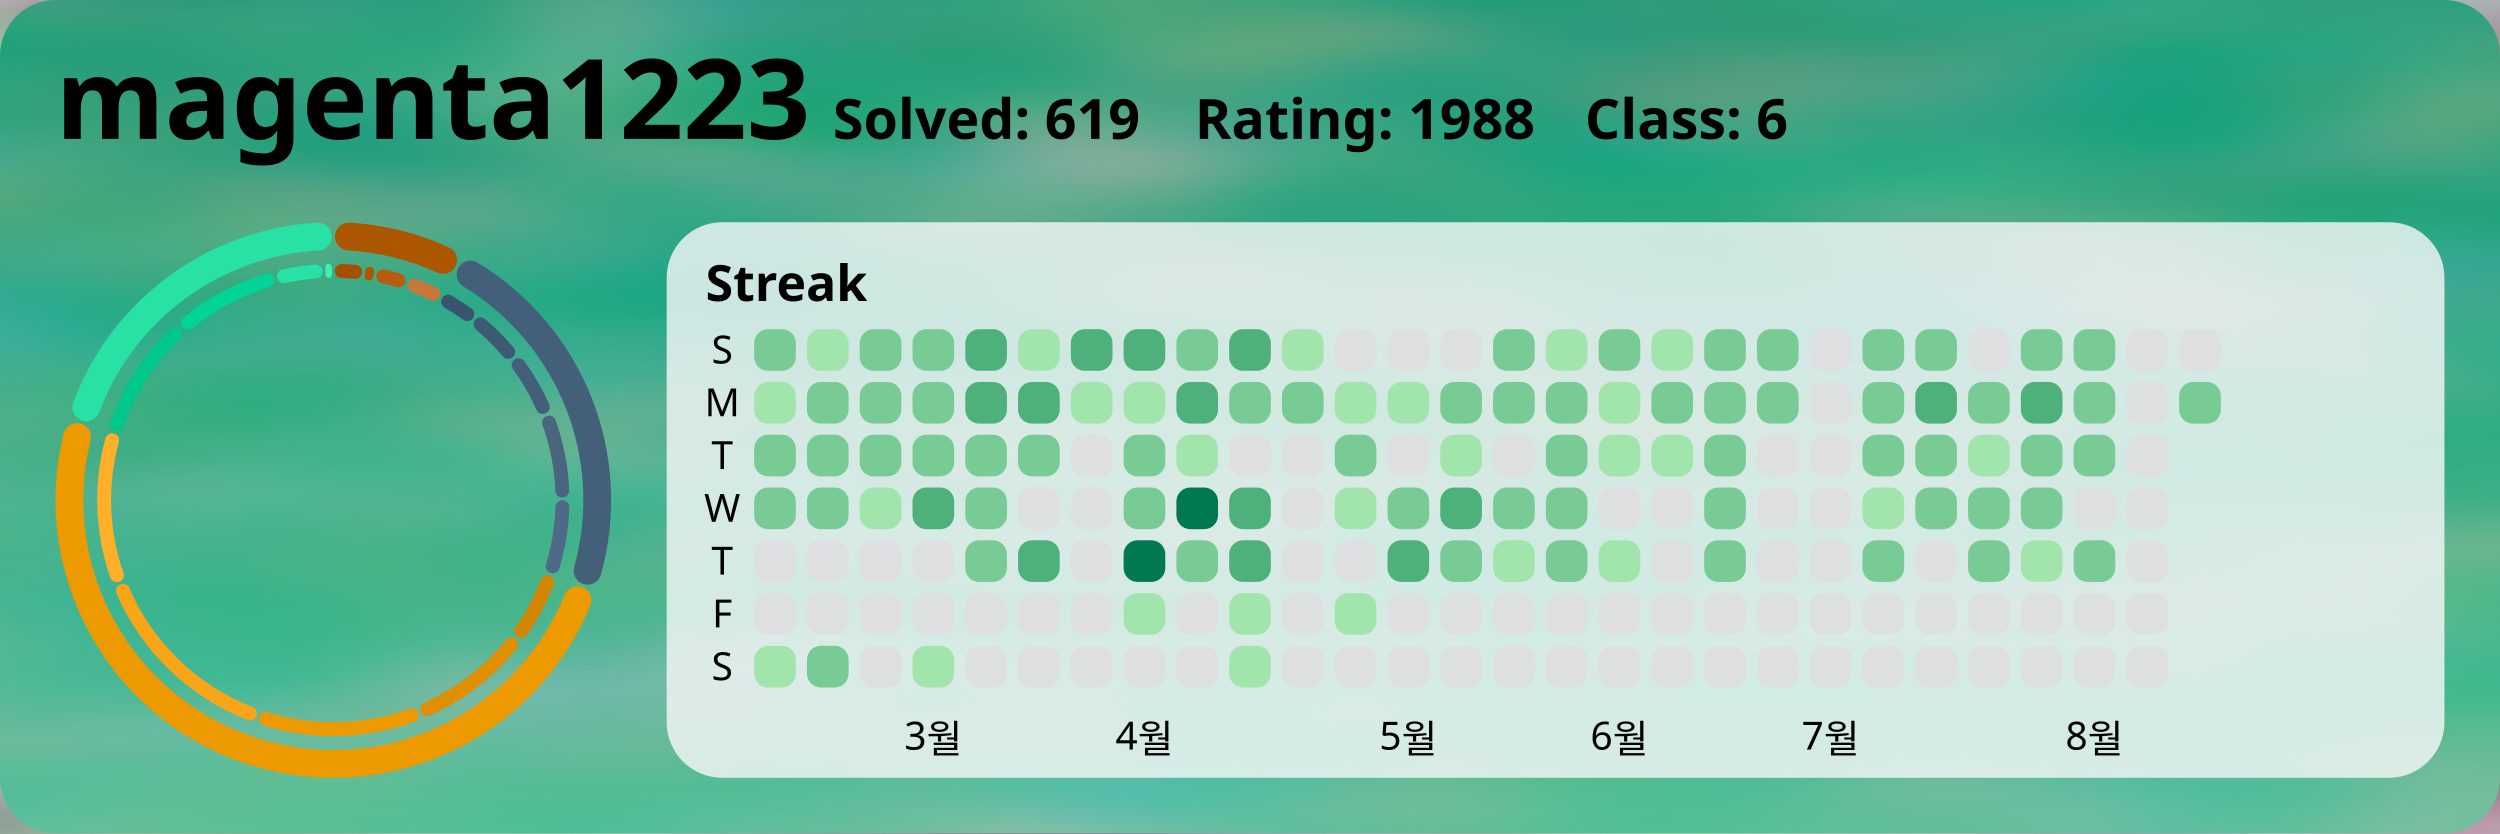
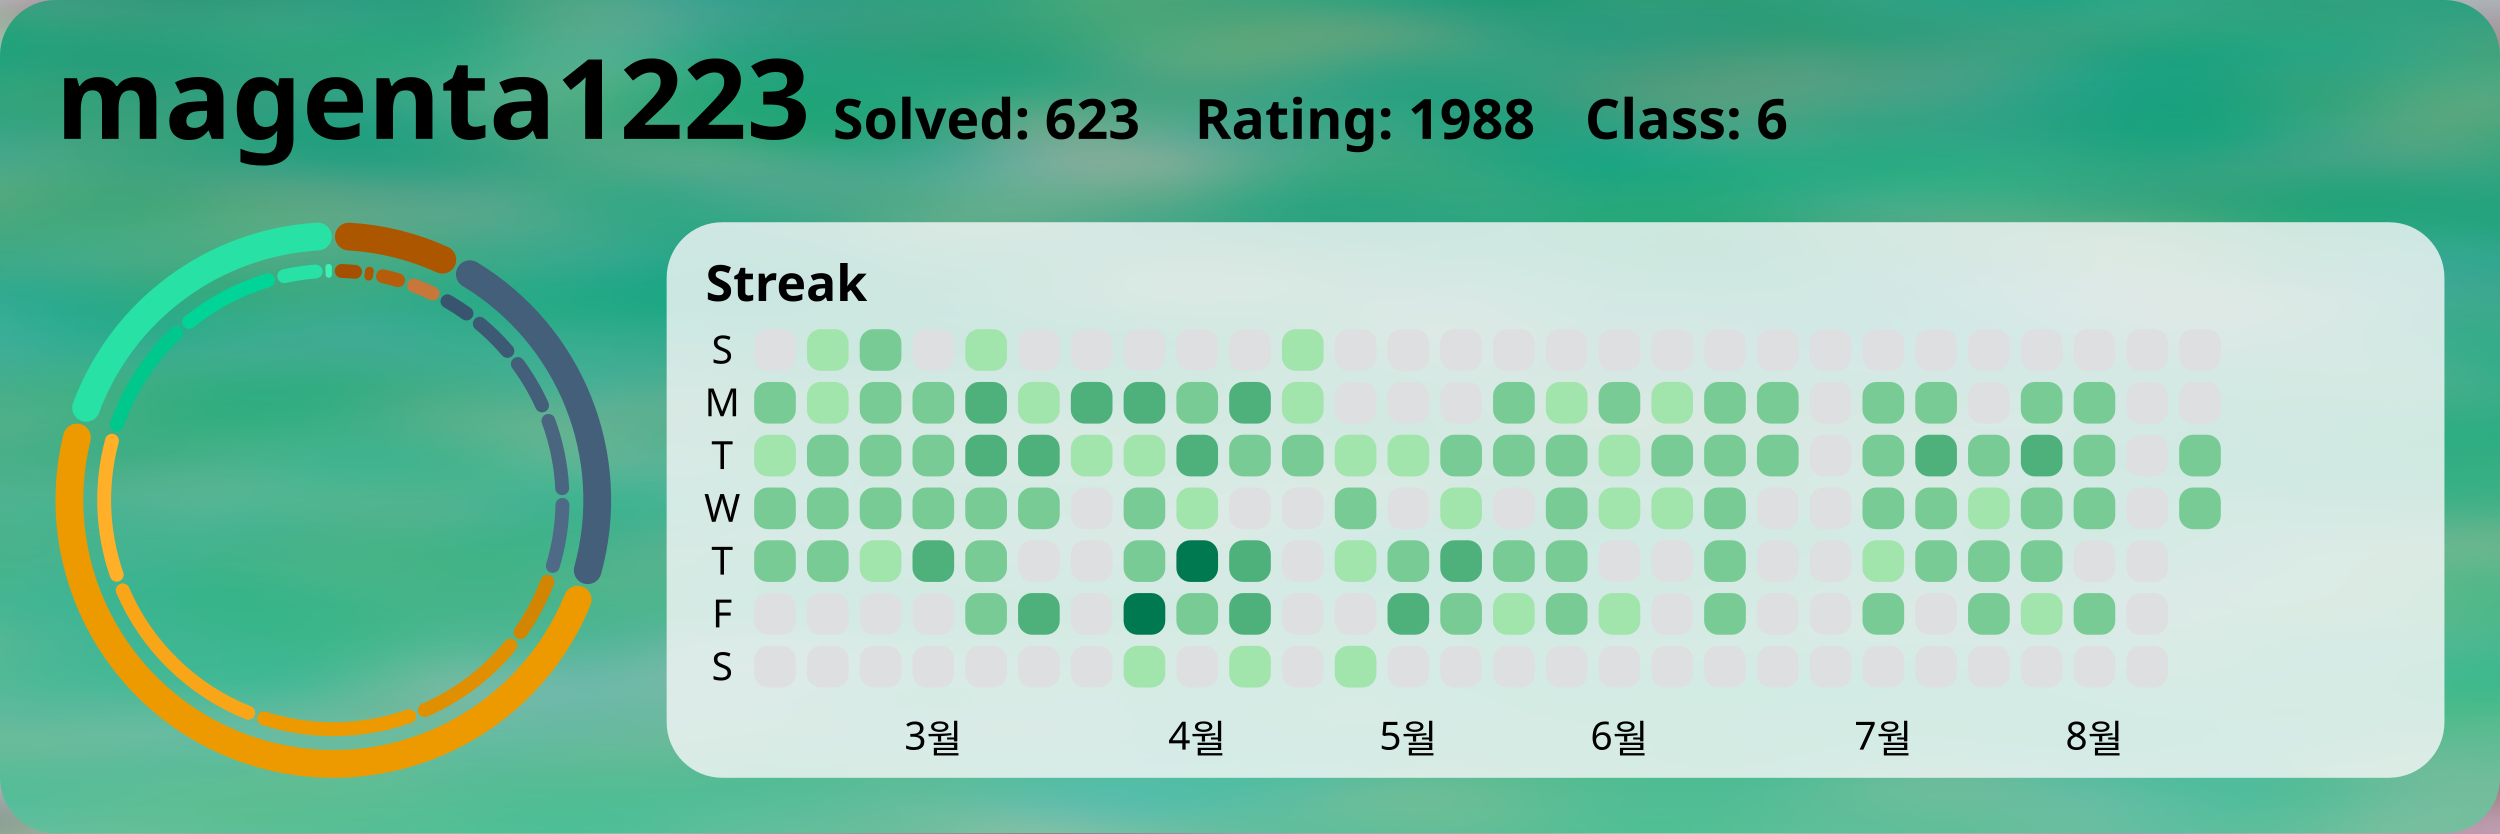
<svg xmlns="http://www.w3.org/2000/svg" id="svg" width="2700" height="900">
  <defs>
    <linearGradient id="ffflux-gradient" gradientTransform="rotate(360, 0.5, 0.5)" x1="50%" y1="0%" x2="50%" y2="100%">
      <stop id="stop1" stop-color="#00C78B" stop-opacity="1" offset="0%" />
      <stop id="stop2" stop-color="#51FDBD" stop-opacity="1" offset="100%" />
    </linearGradient>
    <filter id="ffflux-filter" x="-20%" y="-20%" width="140%" height="140%" filterUnits="objectBoundingBox" primitiveUnits="userSpaceOnUse" color-interpolation-filters="sRGB">
      <feTurbulence type="fractalNoise" baseFrequency="0.002 0.007" numOctaves="2" seed="2" stitchTiles="stitch" x="0%" y="0%" width="100%" height="100%" result="turbulence" />
      <feGaussianBlur stdDeviation="0 0" x="0%" y="0%" width="100%" height="100%" in="turbulence" edgeMode="duplicate" result="blur" />
      <feBlend mode="screen" x="0%" y="0%" width="100%" height="100%" in="SourceGraphic" in2="blur" result="blend" />
      <feComponentTransfer>
        <feFuncR type="linear" slope="0.75" />
        <feFuncG type="linear" slope="0.75" />
        <feFuncB type="linear" slope="0.75" />
      </feComponentTransfer>
    </filter>
  </defs>
  <rect width="2700" height="900" fill="url(#ffflux-gradient)" filter="url(#ffflux-filter)" rx="60" ry="60" />
  <text x="60" y="150" style="font-size: 120px; color: black; font-family: &quot;Noto Sans&quot;, sans-serif; font-weight: bold;">magenta1223</text>
-   <text x="899.531" y="150" style="font-size: 60px; color: black; font-family: &quot;Noto Sans&quot;, sans-serif; font-weight: bold;">Solved: 619</text>
+   <text x="899.531" y="150" style="font-size: 60px; color: black; font-family: &quot;Noto Sans&quot;, sans-serif; font-weight: bold;">Solved: 623</text>
  <text x="1290.359" y="150" style="font-size: 60px; color: black; font-family: &quot;Noto Sans&quot;, sans-serif; font-weight: bold;">Rating: 1988</text>
  <text x="1711.656" y="150" style="font-size: 60px; color: black; font-family: &quot;Noto Sans&quot;, sans-serif; font-weight: bold;">Class: 6</text>
  <g transform="translate(360,540)">
    <path d="M0,-255L0,-240Z" fill="#9D4900" />
-     <path d="M1.528,-247.335A7.5,7.5,0,0,1,9.302,-254.83A255,255,0,0,1,24.363,-253.834A7.5,7.5,0,0,1,31.081,-245.379L31.081,-245.379A7.5,7.5,0,0,1,22.93,-238.902A240,240,0,0,0,8.754,-239.84A7.5,7.5,0,0,1,1.528,-247.335Z" fill="#A54F00" />
-     <path d="M34.473,-247.707A4.83,4.83,0,1,1,44.01,-246.191L43.013,-240.805A4.691,4.691,0,0,1,33.751,-242.277Z" fill="#AD5600" />
-     <path d="M46.514,-242.927A7.5,7.5,0,0,1,55.522,-248.882A255,255,0,0,1,72.639,-244.435A7.5,7.5,0,0,1,77.609,-234.849L77.609,-234.849A7.5,7.5,0,0,1,68.366,-230.057A240,240,0,0,0,52.256,-234.242A7.5,7.5,0,0,1,46.514,-242.927Z" fill="#B55D0A" />
-     <path d="M80.504,-233.872A7.5,7.5,0,0,1,90.266,-238.489A255,255,0,0,1,111.267,-229.444A7.5,7.5,0,0,1,114.619,-219.179L114.619,-219.179A7.5,7.5,0,0,1,104.722,-215.947A240,240,0,0,0,84.956,-224.46A7.5,7.5,0,0,1,80.504,-233.872Z" fill="#C67739" />
-     <path d="M117.318,-217.746A7.5,7.5,0,0,1,127.699,-220.722A255,255,0,0,1,149.069,-206.89A7.5,7.5,0,0,1,150.606,-196.201L150.606,-196.201A7.5,7.5,0,0,1,140.3,-194.72A240,240,0,0,0,120.187,-207.738A7.5,7.5,0,0,1,117.318,-217.746Z" fill="#38546E" />
-     <path d="M153.018,-194.326A7.5,7.5,0,0,1,163.756,-195.471A255,255,0,0,1,194.636,-164.747A7.5,7.5,0,0,1,193.545,-154.004L193.545,-154.004A7.5,7.5,0,0,1,183.187,-155.056A240,240,0,0,0,154.123,-183.973A7.5,7.5,0,0,1,153.018,-194.326Z" fill="#3D5A74" />
-     <path d="M195.433,-151.601A7.5,7.5,0,0,1,206.129,-150.119A255,255,0,0,1,233.071,-103.454A7.5,7.5,0,0,1,229.007,-93.45L229.007,-93.45A7.5,7.5,0,0,1,219.361,-97.368A240,240,0,0,0,194.004,-141.288A7.5,7.5,0,0,1,195.433,-151.601Z" fill="#435F7A" />
-     <path d="M230.144,-90.613A7.5,7.5,0,0,1,239.993,-86.187A255,255,0,0,1,254.78,-10.597A7.5,7.5,0,0,1,247.324,-2.785L247.324,-2.785A7.5,7.5,0,0,1,239.793,-9.973A240,240,0,0,0,225.876,-81.117A7.5,7.5,0,0,1,230.144,-90.613Z" fill="#496580" />
-     <path d="M247.34,0.271A7.5,7.5,0,0,1,254.874,8.006A255,255,0,0,1,244.063,73.88A7.5,7.5,0,0,1,234.451,78.802L234.451,78.802A7.5,7.5,0,0,1,229.706,69.535A240,240,0,0,0,239.882,7.535A7.5,7.5,0,0,1,247.34,0.271Z" fill="#4E6A86" />
-     <path d="M233.46,81.692A7.5,7.5,0,0,1,238.027,91.477A255,255,0,0,1,209.139,145.897A7.5,7.5,0,0,1,198.475,147.596L198.475,147.596A7.5,7.5,0,0,1,196.837,137.315A240,240,0,0,0,224.026,86.096A7.5,7.5,0,0,1,233.46,81.692Z" fill="#D28500" />
-     <path d="M196.637,150.037A7.5,7.5,0,0,1,197.946,160.756A255,255,0,0,1,104.637,232.543A7.5,7.5,0,0,1,94.613,228.529L94.613,228.529A7.5,7.5,0,0,1,98.482,218.864A240,240,0,0,0,186.302,151.299A7.5,7.5,0,0,1,196.637,150.037Z" fill="#DF8F00" />
-     <path d="M91.782,229.681A7.5,7.5,0,0,1,87.405,239.552A255,255,0,0,1,-75.12,243.684A7.5,7.5,0,0,1,-79.993,234.048L-79.993,234.048A7.5,7.5,0,0,1,-70.701,229.35A240,240,0,0,0,82.264,225.461A7.5,7.5,0,0,1,91.782,229.681Z" fill="#EC9A00" />
-     <path d="M-82.878,233.041A7.5,7.5,0,0,1,-92.686,237.559A255,255,0,0,1,-234.111,101.079A7.5,7.5,0,0,1,-229.945,91.116L-229.945,91.116A7.5,7.5,0,0,1,-220.34,95.133A240,240,0,0,0,-87.234,223.585A7.5,7.5,0,0,1,-82.878,233.041Z" fill="#F9A518" />
-     <path d="M-231.054,88.269A7.5,7.5,0,0,1,-240.857,83.742A255,255,0,0,1,-246.202,-66.403A7.5,7.5,0,0,1,-236.745,-71.615L-236.745,-71.615A7.5,7.5,0,0,1,-231.72,-62.497A240,240,0,0,0,-226.689,78.816A7.5,7.5,0,0,1,-231.054,88.269Z" fill="#FFB028" />
-     <path d="M-235.842,-74.535A7.5,7.5,0,0,1,-240.706,-84.176A255,255,0,0,1,-175.368,-185.125A7.5,7.5,0,0,1,-164.581,-184.636L-164.581,-184.636A7.5,7.5,0,0,1,-165.052,-174.235A240,240,0,0,0,-226.547,-79.224A7.5,7.5,0,0,1,-235.842,-74.535Z" fill="#00C78B" />
-     <path d="M-162.287,-186.655A7.5,7.5,0,0,1,-161.405,-197.417A255,255,0,0,1,-73.079,-244.304A7.5,7.5,0,0,1,-63.67,-239.005L-63.67,-239.005A7.5,7.5,0,0,1,-68.78,-229.933A240,240,0,0,0,-151.91,-185.804A7.5,7.5,0,0,1,-162.287,-186.655Z" fill="#00D497" />
-     <path d="M-60.713,-239.773A7.5,7.5,0,0,1,-55.073,-248.982A255,255,0,0,1,-19.654,-254.241A7.5,7.5,0,0,1,-11.582,-247.069L-11.582,-247.069A7.5,7.5,0,0,1,-18.498,-239.286A240,240,0,0,0,-51.834,-234.336A7.5,7.5,0,0,1,-60.713,-239.773Z" fill="#27E2A4" />
-     <path d="M-8.693,-251.218A3.584,3.584,0,1,1,-1.528,-251.364L-1.528,-243.371A3.421,3.421,0,0,1,-8.368,-243.232Z" fill="#3EF0B1" />
+     <path d="M1.528,-247.335A7.5,7.5,0,0,1,9.302,-254.83A255,255,0,0,1,24.147,-253.854A7.5,7.5,0,0,1,30.872,-245.406L30.872,-245.406A7.5,7.5,0,0,1,22.727,-238.922A240,240,0,0,0,8.754,-239.84A7.5,7.5,0,0,1,1.528,-247.335Z" fill="#A54F00" />
+     <path d="M34.268,-247.776A4.79,4.79,0,1,1,43.728,-246.283L42.723,-240.816A4.65,4.65,0,0,1,33.54,-242.266Z" fill="#AD5600" />
+     <path d="M46.228,-242.982A7.5,7.5,0,0,1,55.229,-248.947A255,255,0,0,1,72.127,-244.587A7.5,7.5,0,0,1,77.117,-235.011L77.117,-235.011A7.5,7.5,0,0,1,67.884,-230.199A240,240,0,0,0,51.98,-234.303A7.5,7.5,0,0,1,46.228,-242.982Z" fill="#B55D0A" />
+     <path d="M80.015,-234.04A7.5,7.5,0,0,1,89.767,-238.677A255,255,0,0,1,110.547,-229.792A7.5,7.5,0,0,1,113.931,-219.538L113.931,-219.538A7.5,7.5,0,0,1,104.044,-216.275A240,240,0,0,0,84.486,-224.638A7.5,7.5,0,0,1,80.015,-234.04Z" fill="#C67739" />
+     <path d="M116.634,-218.113A7.5,7.5,0,0,1,127.005,-221.121A255,255,0,0,1,148.189,-207.521A7.5,7.5,0,0,1,149.771,-196.84L149.771,-196.84A7.5,7.5,0,0,1,139.472,-195.314A240,240,0,0,0,119.535,-208.114A7.5,7.5,0,0,1,116.634,-218.113Z" fill="#38546E" />
+     <path d="M152.191,-194.974A7.5,7.5,0,0,1,162.923,-196.166A255,255,0,0,1,193.675,-165.877A7.5,7.5,0,0,1,192.646,-155.128L192.646,-155.128A7.5,7.5,0,0,1,182.282,-156.12A240,240,0,0,0,153.34,-184.626A7.5,7.5,0,0,1,152.191,-194.974Z" fill="#3D5A74" />
+     <path d="M194.548,-152.736A7.5,7.5,0,0,1,205.252,-151.316A255,255,0,0,1,232.273,-105.234A7.5,7.5,0,0,1,228.286,-95.199L228.286,-95.199A7.5,7.5,0,0,1,218.61,-99.043A240,240,0,0,0,193.179,-142.415A7.5,7.5,0,0,1,194.548,-152.736Z" fill="#435F7A" />
+     <path d="M229.444,-92.371A7.5,7.5,0,0,1,239.327,-88.02A255,255,0,0,1,254.66,-13.162A7.5,7.5,0,0,1,247.284,-5.275L247.284,-5.275A7.5,7.5,0,0,1,239.68,-12.387A240,240,0,0,0,225.249,-82.842A7.5,7.5,0,0,1,229.444,-92.371Z" fill="#496580" />
+     <path d="M247.33,-2.22A7.5,7.5,0,0,1,254.942,5.439A255,255,0,0,1,244.219,73.362A7.5,7.5,0,0,1,234.618,78.303L234.618,78.303A7.5,7.5,0,0,1,229.853,69.046A240,240,0,0,0,239.945,5.119A7.5,7.5,0,0,1,247.33,-2.22Z" fill="#4E6A86" />
+     <path d="M233.633,81.196A7.5,7.5,0,0,1,238.221,90.971A255,255,0,0,1,208.267,147.138A7.5,7.5,0,0,1,197.594,148.774L197.594,148.774A7.5,7.5,0,0,1,196.016,138.483A240,240,0,0,0,224.208,85.62A7.5,7.5,0,0,1,233.633,81.196Z" fill="#D28500" />
+     <path d="M195.74,151.204A7.5,7.5,0,0,1,196.986,161.931A255,255,0,0,1,101.702,233.841A7.5,7.5,0,0,1,91.729,229.702L91.729,229.702A7.5,7.5,0,0,1,95.72,220.086A240,240,0,0,0,185.399,152.405A7.5,7.5,0,0,1,195.74,151.204Z" fill="#DF8F00" />
+     <path d="M88.884,230.818A7.5,7.5,0,0,1,84.384,240.633A255,255,0,0,1,-77.054,243.08A7.5,7.5,0,0,1,-81.849,233.405L-81.849,233.405A7.5,7.5,0,0,1,-72.521,228.781A240,240,0,0,0,79.42,226.478A7.5,7.5,0,0,1,88.884,230.818Z" fill="#EC9A00" />
+     <path d="M-84.727,232.376A7.5,7.5,0,0,1,-94.57,236.815A255,255,0,0,1,-234.352,100.52A7.5,7.5,0,0,1,-230.162,90.567L-230.162,90.567A7.5,7.5,0,0,1,-220.566,94.607A240,240,0,0,0,-89.007,222.885A7.5,7.5,0,0,1,-84.727,232.376Z" fill="#F9A518" />
+     <path d="M-231.264,87.717A7.5,7.5,0,0,1,-241.056,83.167A255,255,0,0,1,-246.33,-65.928A7.5,7.5,0,0,1,-236.883,-71.158L-236.883,-71.158A7.5,7.5,0,0,1,-231.84,-62.05A240,240,0,0,0,-226.877,78.275A7.5,7.5,0,0,1,-231.264,87.717Z" fill="#FFB028" />
+     <path d="M-235.986,-74.08A7.5,7.5,0,0,1,-240.868,-83.711A255,255,0,0,1,-174.506,-185.937A7.5,7.5,0,0,1,-163.722,-185.398L-163.722,-185.398A7.5,7.5,0,0,1,-164.241,-174.999A240,240,0,0,0,-226.699,-78.787A7.5,7.5,0,0,1,-235.986,-74.08Z" fill="#00C78B" />
+     <path d="M-161.419,-187.406A7.5,7.5,0,0,1,-160.487,-198.164A255,255,0,0,1,-72.679,-244.423A7.5,7.5,0,0,1,-63.28,-239.108L-63.28,-239.108A7.5,7.5,0,0,1,-68.404,-230.045A240,240,0,0,0,-151.046,-186.508A7.5,7.5,0,0,1,-161.419,-187.406Z" fill="#00D497" />
+     <path d="M-60.321,-239.872A7.5,7.5,0,0,1,-54.666,-249.071A255,255,0,0,1,-19.588,-254.247A7.5,7.5,0,0,1,-11.518,-247.072L-11.518,-247.072A7.5,7.5,0,0,1,-18.436,-239.291A240,240,0,0,0,-51.451,-234.42A7.5,7.5,0,0,1,-60.321,-239.872Z" fill="#27E2A4" />
+     <path d="M-8.629,-251.253A3.552,3.552,0,1,1,-1.528,-251.397L-1.528,-243.339A3.389,3.389,0,0,1,-8.303,-243.202Z" fill="#3EF0B1" />
    <path d="M0,-255L0,-240Z" fill="#51FDBD" />
    <path d="M0,-255L0,-240Z" fill="#009EE5" />
    <path d="M0,-255L0,-240Z" fill="#00A9F0" />
    <path d="M0,-255L0,-240Z" fill="#00B4FC" />
    <path d="M0,-255L0,-240Z" fill="#2BBFFF" />
    <path d="M0,-255L0,-240Z" fill="#41CAFF" />
    <path d="M0,-255L0,-240Z" fill="#E0004C" />
    <path d="M0,-255L0,-240Z" fill="#EA0053" />
    <path d="M0,-255L0,-240Z" fill="#F5005A" />
    <path d="M0,-255L0,-240Z" fill="#FF0062" />
    <path d="M0,-255L0,-240Z" fill="#CE3D38" />
-     <path d="M1.761,-284.507A15,15,0,0,1,17.643,-299.481A300,300,0,0,1,124.835,-272.793A15,15,0,0,1,131.842,-252.121L131.842,-252.121A15,15,0,0,1,112.351,-245.514A270,270,0,0,0,15.879,-269.533A15,15,0,0,1,1.761,-284.507Z" fill="#AD5600" />
-     <path d="M134.953,-250.469A15,15,0,0,1,156.002,-256.249A300,300,0,0,1,289.004,80.477A15,15,0,0,1,269.687,90.641L269.687,90.641A15,15,0,0,1,260.104,72.429A270,270,0,0,0,140.402,-230.624A15,15,0,0,1,134.953,-250.469Z" fill="#435F7A" />
-     <path d="M268.545,93.973A15,15,0,0,1,277.556,113.854A300,300,0,0,1,-291.324,-71.626A15,15,0,0,1,-272.326,-82.375L-272.326,-82.375A15,15,0,0,1,-262.192,-64.463A270,270,0,0,0,249.8,102.469A15,15,0,0,1,268.545,93.973Z" fill="#EC9A00" />
-     <path d="M-271.286,-85.74A15,15,0,0,1,-280.899,-105.337A300,300,0,0,1,-17.643,-299.481A15,15,0,0,1,-1.761,-284.507L-1.761,-284.507A15,15,0,0,1,-15.879,-269.533A270,270,0,0,0,-252.809,-94.803A15,15,0,0,1,-271.286,-85.74Z" fill="#27E2A4" />
+     <path d="M1.761,-284.507A15,15,0,0,1,17.643,-299.481A300,300,0,0,1,123.978,-273.184A15,15,0,0,1,131.05,-252.533L131.05,-252.533A15,15,0,0,1,111.58,-245.866A270,270,0,0,0,15.879,-269.533A15,15,0,0,1,1.761,-284.507Z" fill="#AD5600" />
+     <path d="M134.166,-250.892A15,15,0,0,1,155.197,-256.737A300,300,0,0,1,289.175,79.862A15,15,0,0,1,269.879,90.068L269.879,90.068A15,15,0,0,1,260.257,71.876A270,270,0,0,0,139.677,-231.063A15,15,0,0,1,134.166,-250.892Z" fill="#435F7A" />
+     <path d="M268.744,93.402A15,15,0,0,1,277.797,113.264A300,300,0,0,1,-291.462,-71.064A15,15,0,0,1,-272.485,-81.849L-272.485,-81.849A15,15,0,0,1,-262.316,-63.957A270,270,0,0,0,250.017,101.938A15,15,0,0,1,268.744,93.402Z" fill="#EC9A00" />
+     <path d="M-271.45,-85.216A15,15,0,0,1,-281.101,-104.795A300,300,0,0,1,-17.643,-299.481A15,15,0,0,1,-1.761,-284.507L-1.761,-284.507A15,15,0,0,1,-15.879,-269.533A270,270,0,0,0,-252.991,-94.315A15,15,0,0,1,-271.45,-85.216Z" fill="#27E2A4" />
    <path d="M0,-300L0,-270Z" fill="#00B4FC" />
    <path d="M0,-300L0,-270Z" fill="#F5005A" />
  </g>
  <rect transform="translate(720,240)" width="1920" height="600" rx="60" ry="60" style="fill: rgb(247, 248, 249); opacity: 0.8;" />
  <text transform="translate(720,240)" x="42" y="66" style="dominant-baseline: middle; font-size: 54px; color: black; font-family: &quot;Noto Sans&quot;, sans-serif; font-weight: bold;">Streak</text>
  <g transform="translate(780,378)">
    <text x="0" y="0" style="text-anchor: middle; dominant-baseline: middle; font-size: 42px; color: black; font-family: &quot;Noto Sans&quot;, sans-serif;">S</text>
    <text x="0" y="57" style="text-anchor: middle; dominant-baseline: middle; font-size: 42px; color: black; font-family: &quot;Noto Sans&quot;, sans-serif;">M</text>
    <text x="0" y="114" style="text-anchor: middle; dominant-baseline: middle; font-size: 42px; color: black; font-family: &quot;Noto Sans&quot;, sans-serif;">T</text>
    <text x="0" y="171" style="text-anchor: middle; dominant-baseline: middle; font-size: 42px; color: black; font-family: &quot;Noto Sans&quot;, sans-serif;">W</text>
    <text x="0" y="228" style="text-anchor: middle; dominant-baseline: middle; font-size: 42px; color: black; font-family: &quot;Noto Sans&quot;, sans-serif;">T</text>
    <text x="0" y="285" style="text-anchor: middle; dominant-baseline: middle; font-size: 42px; color: black; font-family: &quot;Noto Sans&quot;, sans-serif;">F</text>
    <text x="0" y="342" style="text-anchor: middle; dominant-baseline: middle; font-size: 42px; color: black; font-family: &quot;Noto Sans&quot;, sans-serif;">S</text>
-     <rect rx="15" ry="15" width="45" height="45" fill="#78CB94" x="34.5" y="-22.5" />
-     <rect rx="15" ry="15" width="45" height="45" fill="#A1E4AC" x="34.5" y="34.5" />
-     <rect rx="15" ry="15" width="45" height="45" fill="#78CB94" x="34.5" y="91.5" />
+     <rect rx="15" ry="15" width="45" height="45" fill="#DDDFE0" x="34.5" y="-22.5" />
+     <rect rx="15" ry="15" width="45" height="45" fill="#78CB94" x="34.5" y="34.5" />
+     <rect rx="15" ry="15" width="45" height="45" fill="#A1E4AC" x="34.5" y="91.5" />
    <rect rx="15" ry="15" width="45" height="45" fill="#78CB94" x="34.5" y="148.5" />
-     <rect rx="15" ry="15" width="45" height="45" fill="#DDDFE0" x="34.5" y="205.5" />
+     <rect rx="15" ry="15" width="45" height="45" fill="#78CB94" x="34.5" y="205.5" />
    <rect rx="15" ry="15" width="45" height="45" fill="#DDDFE0" x="34.5" y="262.5" />
-     <rect rx="15" ry="15" width="45" height="45" fill="#A1E4AC" x="34.5" y="319.5" />
+     <rect rx="15" ry="15" width="45" height="45" fill="#DDDFE0" x="34.5" y="319.5" />
    <rect rx="15" ry="15" width="45" height="45" fill="#A1E4AC" x="91.5" y="-22.5" />
-     <rect rx="15" ry="15" width="45" height="45" fill="#78CB94" x="91.5" y="34.5" />
+     <rect rx="15" ry="15" width="45" height="45" fill="#A1E4AC" x="91.5" y="34.5" />
    <rect rx="15" ry="15" width="45" height="45" fill="#78CB94" x="91.5" y="91.5" />
    <rect rx="15" ry="15" width="45" height="45" fill="#78CB94" x="91.5" y="148.5" />
-     <rect rx="15" ry="15" width="45" height="45" fill="#DDDFE0" x="91.5" y="205.5" />
+     <rect rx="15" ry="15" width="45" height="45" fill="#78CB94" x="91.5" y="205.5" />
    <rect rx="15" ry="15" width="45" height="45" fill="#DDDFE0" x="91.5" y="262.5" />
-     <rect rx="15" ry="15" width="45" height="45" fill="#78CB94" x="91.5" y="319.5" />
+     <rect rx="15" ry="15" width="45" height="45" fill="#DDDFE0" x="91.5" y="319.5" />
    <rect rx="15" ry="15" width="45" height="45" fill="#78CB94" x="148.5" y="-22.5" />
    <rect rx="15" ry="15" width="45" height="45" fill="#78CB94" x="148.5" y="34.5" />
    <rect rx="15" ry="15" width="45" height="45" fill="#78CB94" x="148.5" y="91.5" />
-     <rect rx="15" ry="15" width="45" height="45" fill="#A1E4AC" x="148.5" y="148.5" />
-     <rect rx="15" ry="15" width="45" height="45" fill="#DDDFE0" x="148.5" y="205.5" />
+     <rect rx="15" ry="15" width="45" height="45" fill="#78CB94" x="148.5" y="148.5" />
+     <rect rx="15" ry="15" width="45" height="45" fill="#A1E4AC" x="148.5" y="205.5" />
    <rect rx="15" ry="15" width="45" height="45" fill="#DDDFE0" x="148.5" y="262.5" />
    <rect rx="15" ry="15" width="45" height="45" fill="#DDDFE0" x="148.5" y="319.5" />
-     <rect rx="15" ry="15" width="45" height="45" fill="#78CB94" x="205.5" y="-22.5" />
+     <rect rx="15" ry="15" width="45" height="45" fill="#DDDFE0" x="205.5" y="-22.5" />
    <rect rx="15" ry="15" width="45" height="45" fill="#78CB94" x="205.5" y="34.5" />
    <rect rx="15" ry="15" width="45" height="45" fill="#78CB94" x="205.5" y="91.5" />
-     <rect rx="15" ry="15" width="45" height="45" fill="#4EB17C" x="205.5" y="148.5" />
-     <rect rx="15" ry="15" width="45" height="45" fill="#DDDFE0" x="205.5" y="205.5" />
+     <rect rx="15" ry="15" width="45" height="45" fill="#78CB94" x="205.5" y="148.5" />
+     <rect rx="15" ry="15" width="45" height="45" fill="#4EB17C" x="205.5" y="205.5" />
    <rect rx="15" ry="15" width="45" height="45" fill="#DDDFE0" x="205.5" y="262.5" />
-     <rect rx="15" ry="15" width="45" height="45" fill="#A1E4AC" x="205.5" y="319.5" />
+     <rect rx="15" ry="15" width="45" height="45" fill="#DDDFE0" x="205.5" y="319.5" />
    <text x="228" y="399" style="text-anchor: middle; dominant-baseline: hanging; font-size: 42px; color: black; font-family: &quot;Noto Sans&quot;, sans-serif;">3월</text>
-     <rect rx="15" ry="15" width="45" height="45" fill="#4EB17C" x="262.5" y="-22.5" />
+     <rect rx="15" ry="15" width="45" height="45" fill="#A1E4AC" x="262.5" y="-22.5" />
    <rect rx="15" ry="15" width="45" height="45" fill="#4EB17C" x="262.5" y="34.5" />
-     <rect rx="15" ry="15" width="45" height="45" fill="#78CB94" x="262.5" y="91.5" />
+     <rect rx="15" ry="15" width="45" height="45" fill="#4EB17C" x="262.5" y="91.5" />
    <rect rx="15" ry="15" width="45" height="45" fill="#78CB94" x="262.5" y="148.5" />
    <rect rx="15" ry="15" width="45" height="45" fill="#78CB94" x="262.5" y="205.5" />
-     <rect rx="15" ry="15" width="45" height="45" fill="#DDDFE0" x="262.5" y="262.5" />
+     <rect rx="15" ry="15" width="45" height="45" fill="#78CB94" x="262.5" y="262.5" />
    <rect rx="15" ry="15" width="45" height="45" fill="#DDDFE0" x="262.5" y="319.5" />
-     <rect rx="15" ry="15" width="45" height="45" fill="#A1E4AC" x="319.5" y="-22.5" />
-     <rect rx="15" ry="15" width="45" height="45" fill="#4EB17C" x="319.5" y="34.5" />
-     <rect rx="15" ry="15" width="45" height="45" fill="#78CB94" x="319.5" y="91.5" />
-     <rect rx="15" ry="15" width="45" height="45" fill="#DDDFE0" x="319.5" y="148.5" />
-     <rect rx="15" ry="15" width="45" height="45" fill="#4EB17C" x="319.5" y="205.5" />
-     <rect rx="15" ry="15" width="45" height="45" fill="#DDDFE0" x="319.5" y="262.5" />
+     <rect rx="15" ry="15" width="45" height="45" fill="#DDDFE0" x="319.5" y="-22.5" />
+     <rect rx="15" ry="15" width="45" height="45" fill="#A1E4AC" x="319.5" y="34.5" />
+     <rect rx="15" ry="15" width="45" height="45" fill="#4EB17C" x="319.5" y="91.5" />
+     <rect rx="15" ry="15" width="45" height="45" fill="#78CB94" x="319.5" y="148.5" />
+     <rect rx="15" ry="15" width="45" height="45" fill="#DDDFE0" x="319.5" y="205.5" />
+     <rect rx="15" ry="15" width="45" height="45" fill="#4EB17C" x="319.5" y="262.5" />
    <rect rx="15" ry="15" width="45" height="45" fill="#DDDFE0" x="319.5" y="319.5" />
-     <rect rx="15" ry="15" width="45" height="45" fill="#4EB17C" x="376.5" y="-22.5" />
-     <rect rx="15" ry="15" width="45" height="45" fill="#A1E4AC" x="376.5" y="34.5" />
-     <rect rx="15" ry="15" width="45" height="45" fill="#DDDFE0" x="376.5" y="91.5" />
+     <rect rx="15" ry="15" width="45" height="45" fill="#DDDFE0" x="376.5" y="-22.5" />
+     <rect rx="15" ry="15" width="45" height="45" fill="#4EB17C" x="376.5" y="34.5" />
+     <rect rx="15" ry="15" width="45" height="45" fill="#A1E4AC" x="376.5" y="91.5" />
    <rect rx="15" ry="15" width="45" height="45" fill="#DDDFE0" x="376.5" y="148.5" />
    <rect rx="15" ry="15" width="45" height="45" fill="#DDDFE0" x="376.5" y="205.5" />
    <rect rx="15" ry="15" width="45" height="45" fill="#DDDFE0" x="376.5" y="262.5" />
    <rect rx="15" ry="15" width="45" height="45" fill="#DDDFE0" x="376.5" y="319.5" />
-     <rect rx="15" ry="15" width="45" height="45" fill="#4EB17C" x="433.5" y="-22.5" />
-     <rect rx="15" ry="15" width="45" height="45" fill="#A1E4AC" x="433.5" y="34.5" />
-     <rect rx="15" ry="15" width="45" height="45" fill="#78CB94" x="433.5" y="91.5" />
+     <rect rx="15" ry="15" width="45" height="45" fill="#DDDFE0" x="433.5" y="-22.5" />
+     <rect rx="15" ry="15" width="45" height="45" fill="#4EB17C" x="433.5" y="34.5" />
+     <rect rx="15" ry="15" width="45" height="45" fill="#A1E4AC" x="433.5" y="91.5" />
    <rect rx="15" ry="15" width="45" height="45" fill="#78CB94" x="433.5" y="148.5" />
-     <rect rx="15" ry="15" width="45" height="45" fill="#007950" x="433.5" y="205.5" />
-     <rect rx="15" ry="15" width="45" height="45" fill="#A1E4AC" x="433.5" y="262.5" />
-     <rect rx="15" ry="15" width="45" height="45" fill="#DDDFE0" x="433.5" y="319.5" />
-     <text x="456" y="399" style="text-anchor: middle; dominant-baseline: hanging; font-size: 42px; color: black; font-family: &quot;Noto Sans&quot;, sans-serif;">4월</text>
-     <rect rx="15" ry="15" width="45" height="45" fill="#78CB94" x="490.5" y="-22.5" />
-     <rect rx="15" ry="15" width="45" height="45" fill="#4EB17C" x="490.5" y="34.5" />
-     <rect rx="15" ry="15" width="45" height="45" fill="#A1E4AC" x="490.5" y="91.5" />
-     <rect rx="15" ry="15" width="45" height="45" fill="#007950" x="490.5" y="148.5" />
-     <rect rx="15" ry="15" width="45" height="45" fill="#78CB94" x="490.5" y="205.5" />
-     <rect rx="15" ry="15" width="45" height="45" fill="#DDDFE0" x="490.5" y="262.5" />
+     <rect rx="15" ry="15" width="45" height="45" fill="#78CB94" x="433.5" y="205.5" />
+     <rect rx="15" ry="15" width="45" height="45" fill="#007950" x="433.5" y="262.5" />
+     <rect rx="15" ry="15" width="45" height="45" fill="#A1E4AC" x="433.5" y="319.5" />
+     <rect rx="15" ry="15" width="45" height="45" fill="#DDDFE0" x="490.5" y="-22.5" />
+     <rect rx="15" ry="15" width="45" height="45" fill="#78CB94" x="490.5" y="34.5" />
+     <rect rx="15" ry="15" width="45" height="45" fill="#4EB17C" x="490.5" y="91.5" />
+     <rect rx="15" ry="15" width="45" height="45" fill="#A1E4AC" x="490.5" y="148.5" />
+     <rect rx="15" ry="15" width="45" height="45" fill="#007950" x="490.5" y="205.5" />
+     <rect rx="15" ry="15" width="45" height="45" fill="#78CB94" x="490.5" y="262.5" />
    <rect rx="15" ry="15" width="45" height="45" fill="#DDDFE0" x="490.5" y="319.5" />
-     <rect rx="15" ry="15" width="45" height="45" fill="#4EB17C" x="547.5" y="-22.5" />
-     <rect rx="15" ry="15" width="45" height="45" fill="#78CB94" x="547.5" y="34.5" />
-     <rect rx="15" ry="15" width="45" height="45" fill="#DDDFE0" x="547.5" y="91.5" />
-     <rect rx="15" ry="15" width="45" height="45" fill="#4EB17C" x="547.5" y="148.5" />
+     <text x="513" y="399" style="text-anchor: middle; dominant-baseline: hanging; font-size: 42px; color: black; font-family: &quot;Noto Sans&quot;, sans-serif;">4월</text>
+     <rect rx="15" ry="15" width="45" height="45" fill="#DDDFE0" x="547.5" y="-22.5" />
+     <rect rx="15" ry="15" width="45" height="45" fill="#4EB17C" x="547.5" y="34.5" />
+     <rect rx="15" ry="15" width="45" height="45" fill="#78CB94" x="547.5" y="91.5" />
+     <rect rx="15" ry="15" width="45" height="45" fill="#DDDFE0" x="547.5" y="148.5" />
    <rect rx="15" ry="15" width="45" height="45" fill="#4EB17C" x="547.5" y="205.5" />
-     <rect rx="15" ry="15" width="45" height="45" fill="#A1E4AC" x="547.5" y="262.5" />
+     <rect rx="15" ry="15" width="45" height="45" fill="#4EB17C" x="547.5" y="262.5" />
    <rect rx="15" ry="15" width="45" height="45" fill="#A1E4AC" x="547.5" y="319.5" />
    <rect rx="15" ry="15" width="45" height="45" fill="#A1E4AC" x="604.5" y="-22.5" />
-     <rect rx="15" ry="15" width="45" height="45" fill="#78CB94" x="604.5" y="34.5" />
-     <rect rx="15" ry="15" width="45" height="45" fill="#DDDFE0" x="604.5" y="91.5" />
+     <rect rx="15" ry="15" width="45" height="45" fill="#A1E4AC" x="604.5" y="34.5" />
+     <rect rx="15" ry="15" width="45" height="45" fill="#78CB94" x="604.5" y="91.5" />
    <rect rx="15" ry="15" width="45" height="45" fill="#DDDFE0" x="604.5" y="148.5" />
    <rect rx="15" ry="15" width="45" height="45" fill="#DDDFE0" x="604.5" y="205.5" />
    <rect rx="15" ry="15" width="45" height="45" fill="#DDDFE0" x="604.5" y="262.5" />
    <rect rx="15" ry="15" width="45" height="45" fill="#DDDFE0" x="604.5" y="319.5" />
    <rect rx="15" ry="15" width="45" height="45" fill="#DDDFE0" x="661.5" y="-22.5" />
-     <rect rx="15" ry="15" width="45" height="45" fill="#A1E4AC" x="661.5" y="34.5" />
-     <rect rx="15" ry="15" width="45" height="45" fill="#78CB94" x="661.5" y="91.5" />
-     <rect rx="15" ry="15" width="45" height="45" fill="#A1E4AC" x="661.5" y="148.5" />
-     <rect rx="15" ry="15" width="45" height="45" fill="#DDDFE0" x="661.5" y="205.5" />
-     <rect rx="15" ry="15" width="45" height="45" fill="#A1E4AC" x="661.5" y="262.5" />
-     <rect rx="15" ry="15" width="45" height="45" fill="#DDDFE0" x="661.5" y="319.5" />
+     <rect rx="15" ry="15" width="45" height="45" fill="#DDDFE0" x="661.5" y="34.5" />
+     <rect rx="15" ry="15" width="45" height="45" fill="#A1E4AC" x="661.5" y="91.5" />
+     <rect rx="15" ry="15" width="45" height="45" fill="#78CB94" x="661.5" y="148.5" />
+     <rect rx="15" ry="15" width="45" height="45" fill="#A1E4AC" x="661.5" y="205.5" />
+     <rect rx="15" ry="15" width="45" height="45" fill="#DDDFE0" x="661.5" y="262.5" />
+     <rect rx="15" ry="15" width="45" height="45" fill="#A1E4AC" x="661.5" y="319.5" />
    <rect rx="15" ry="15" width="45" height="45" fill="#DDDFE0" x="718.5" y="-22.5" />
-     <rect rx="15" ry="15" width="45" height="45" fill="#A1E4AC" x="718.5" y="34.5" />
-     <rect rx="15" ry="15" width="45" height="45" fill="#DDDFE0" x="718.5" y="91.5" />
-     <rect rx="15" ry="15" width="45" height="45" fill="#78CB94" x="718.5" y="148.5" />
-     <rect rx="15" ry="15" width="45" height="45" fill="#4EB17C" x="718.5" y="205.5" />
-     <rect rx="15" ry="15" width="45" height="45" fill="#DDDFE0" x="718.5" y="262.5" />
+     <rect rx="15" ry="15" width="45" height="45" fill="#DDDFE0" x="718.5" y="34.5" />
+     <rect rx="15" ry="15" width="45" height="45" fill="#A1E4AC" x="718.5" y="91.5" />
+     <rect rx="15" ry="15" width="45" height="45" fill="#DDDFE0" x="718.5" y="148.5" />
+     <rect rx="15" ry="15" width="45" height="45" fill="#78CB94" x="718.5" y="205.5" />
+     <rect rx="15" ry="15" width="45" height="45" fill="#4EB17C" x="718.5" y="262.5" />
    <rect rx="15" ry="15" width="45" height="45" fill="#DDDFE0" x="718.5" y="319.5" />
    <text x="741" y="399" style="text-anchor: middle; dominant-baseline: hanging; font-size: 42px; color: black; font-family: &quot;Noto Sans&quot;, sans-serif;">5월</text>
    <rect rx="15" ry="15" width="45" height="45" fill="#DDDFE0" x="775.5" y="-22.5" />
-     <rect rx="15" ry="15" width="45" height="45" fill="#78CB94" x="775.5" y="34.5" />
-     <rect rx="15" ry="15" width="45" height="45" fill="#A1E4AC" x="775.5" y="91.5" />
-     <rect rx="15" ry="15" width="45" height="45" fill="#4EB17C" x="775.5" y="148.5" />
-     <rect rx="15" ry="15" width="45" height="45" fill="#78CB94" x="775.5" y="205.5" />
-     <rect rx="15" ry="15" width="45" height="45" fill="#DDDFE0" x="775.5" y="262.5" />
+     <rect rx="15" ry="15" width="45" height="45" fill="#DDDFE0" x="775.5" y="34.5" />
+     <rect rx="15" ry="15" width="45" height="45" fill="#78CB94" x="775.5" y="91.5" />
+     <rect rx="15" ry="15" width="45" height="45" fill="#A1E4AC" x="775.5" y="148.5" />
+     <rect rx="15" ry="15" width="45" height="45" fill="#4EB17C" x="775.5" y="205.5" />
+     <rect rx="15" ry="15" width="45" height="45" fill="#78CB94" x="775.5" y="262.5" />
    <rect rx="15" ry="15" width="45" height="45" fill="#DDDFE0" x="775.5" y="319.5" />
-     <rect rx="15" ry="15" width="45" height="45" fill="#78CB94" x="832.5" y="-22.5" />
+     <rect rx="15" ry="15" width="45" height="45" fill="#DDDFE0" x="832.5" y="-22.5" />
    <rect rx="15" ry="15" width="45" height="45" fill="#78CB94" x="832.5" y="34.5" />
-     <rect rx="15" ry="15" width="45" height="45" fill="#DDDFE0" x="832.5" y="91.5" />
-     <rect rx="15" ry="15" width="45" height="45" fill="#78CB94" x="832.5" y="148.5" />
-     <rect rx="15" ry="15" width="45" height="45" fill="#A1E4AC" x="832.5" y="205.5" />
-     <rect rx="15" ry="15" width="45" height="45" fill="#DDDFE0" x="832.5" y="262.5" />
+     <rect rx="15" ry="15" width="45" height="45" fill="#78CB94" x="832.5" y="91.5" />
+     <rect rx="15" ry="15" width="45" height="45" fill="#DDDFE0" x="832.5" y="148.5" />
+     <rect rx="15" ry="15" width="45" height="45" fill="#78CB94" x="832.5" y="205.5" />
+     <rect rx="15" ry="15" width="45" height="45" fill="#A1E4AC" x="832.5" y="262.5" />
    <rect rx="15" ry="15" width="45" height="45" fill="#DDDFE0" x="832.5" y="319.5" />
-     <rect rx="15" ry="15" width="45" height="45" fill="#A1E4AC" x="889.5" y="-22.5" />
-     <rect rx="15" ry="15" width="45" height="45" fill="#78CB94" x="889.5" y="34.5" />
+     <rect rx="15" ry="15" width="45" height="45" fill="#DDDFE0" x="889.5" y="-22.5" />
+     <rect rx="15" ry="15" width="45" height="45" fill="#A1E4AC" x="889.5" y="34.5" />
    <rect rx="15" ry="15" width="45" height="45" fill="#78CB94" x="889.5" y="91.5" />
    <rect rx="15" ry="15" width="45" height="45" fill="#78CB94" x="889.5" y="148.5" />
    <rect rx="15" ry="15" width="45" height="45" fill="#78CB94" x="889.5" y="205.5" />
-     <rect rx="15" ry="15" width="45" height="45" fill="#DDDFE0" x="889.5" y="262.5" />
+     <rect rx="15" ry="15" width="45" height="45" fill="#78CB94" x="889.5" y="262.5" />
    <rect rx="15" ry="15" width="45" height="45" fill="#DDDFE0" x="889.5" y="319.5" />
-     <rect rx="15" ry="15" width="45" height="45" fill="#78CB94" x="946.5" y="-22.5" />
-     <rect rx="15" ry="15" width="45" height="45" fill="#A1E4AC" x="946.5" y="34.5" />
+     <rect rx="15" ry="15" width="45" height="45" fill="#DDDFE0" x="946.5" y="-22.5" />
+     <rect rx="15" ry="15" width="45" height="45" fill="#78CB94" x="946.5" y="34.5" />
    <rect rx="15" ry="15" width="45" height="45" fill="#A1E4AC" x="946.5" y="91.5" />
-     <rect rx="15" ry="15" width="45" height="45" fill="#DDDFE0" x="946.5" y="148.5" />
-     <rect rx="15" ry="15" width="45" height="45" fill="#A1E4AC" x="946.5" y="205.5" />
-     <rect rx="15" ry="15" width="45" height="45" fill="#DDDFE0" x="946.5" y="262.5" />
+     <rect rx="15" ry="15" width="45" height="45" fill="#A1E4AC" x="946.5" y="148.5" />
+     <rect rx="15" ry="15" width="45" height="45" fill="#DDDFE0" x="946.5" y="205.5" />
+     <rect rx="15" ry="15" width="45" height="45" fill="#A1E4AC" x="946.5" y="262.5" />
    <rect rx="15" ry="15" width="45" height="45" fill="#DDDFE0" x="946.5" y="319.5" />
    <text x="969" y="399" style="text-anchor: middle; dominant-baseline: hanging; font-size: 42px; color: black; font-family: &quot;Noto Sans&quot;, sans-serif;">6월</text>
-     <rect rx="15" ry="15" width="45" height="45" fill="#A1E4AC" x="1003.5" y="-22.5" />
-     <rect rx="15" ry="15" width="45" height="45" fill="#78CB94" x="1003.5" y="34.5" />
-     <rect rx="15" ry="15" width="45" height="45" fill="#A1E4AC" x="1003.5" y="91.5" />
-     <rect rx="15" ry="15" width="45" height="45" fill="#DDDFE0" x="1003.5" y="148.5" />
+     <rect rx="15" ry="15" width="45" height="45" fill="#DDDFE0" x="1003.5" y="-22.5" />
+     <rect rx="15" ry="15" width="45" height="45" fill="#A1E4AC" x="1003.5" y="34.5" />
+     <rect rx="15" ry="15" width="45" height="45" fill="#78CB94" x="1003.5" y="91.5" />
+     <rect rx="15" ry="15" width="45" height="45" fill="#A1E4AC" x="1003.5" y="148.5" />
    <rect rx="15" ry="15" width="45" height="45" fill="#DDDFE0" x="1003.5" y="205.5" />
    <rect rx="15" ry="15" width="45" height="45" fill="#DDDFE0" x="1003.5" y="262.5" />
    <rect rx="15" ry="15" width="45" height="45" fill="#DDDFE0" x="1003.5" y="319.5" />
-     <rect rx="15" ry="15" width="45" height="45" fill="#78CB94" x="1060.5" y="-22.5" />
+     <rect rx="15" ry="15" width="45" height="45" fill="#DDDFE0" x="1060.5" y="-22.5" />
    <rect rx="15" ry="15" width="45" height="45" fill="#78CB94" x="1060.5" y="34.5" />
    <rect rx="15" ry="15" width="45" height="45" fill="#78CB94" x="1060.5" y="91.5" />
    <rect rx="15" ry="15" width="45" height="45" fill="#78CB94" x="1060.5" y="148.5" />
    <rect rx="15" ry="15" width="45" height="45" fill="#78CB94" x="1060.5" y="205.5" />
-     <rect rx="15" ry="15" width="45" height="45" fill="#DDDFE0" x="1060.5" y="262.5" />
+     <rect rx="15" ry="15" width="45" height="45" fill="#78CB94" x="1060.5" y="262.5" />
    <rect rx="15" ry="15" width="45" height="45" fill="#DDDFE0" x="1060.5" y="319.5" />
-     <rect rx="15" ry="15" width="45" height="45" fill="#78CB94" x="1117.5" y="-22.5" />
+     <rect rx="15" ry="15" width="45" height="45" fill="#DDDFE0" x="1117.5" y="-22.5" />
    <rect rx="15" ry="15" width="45" height="45" fill="#78CB94" x="1117.5" y="34.5" />
-     <rect rx="15" ry="15" width="45" height="45" fill="#DDDFE0" x="1117.5" y="91.5" />
+     <rect rx="15" ry="15" width="45" height="45" fill="#78CB94" x="1117.5" y="91.5" />
    <rect rx="15" ry="15" width="45" height="45" fill="#DDDFE0" x="1117.5" y="148.5" />
    <rect rx="15" ry="15" width="45" height="45" fill="#DDDFE0" x="1117.5" y="205.5" />
    <rect rx="15" ry="15" width="45" height="45" fill="#DDDFE0" x="1117.5" y="262.5" />
    <rect rx="15" ry="15" width="45" height="45" fill="#DDDFE0" x="1117.5" y="319.5" />
    <rect rx="15" ry="15" width="45" height="45" fill="#DDDFE0" x="1174.5" y="-22.5" />
    <rect rx="15" ry="15" width="45" height="45" fill="#DDDFE0" x="1174.5" y="34.5" />
    <rect rx="15" ry="15" width="45" height="45" fill="#DDDFE0" x="1174.5" y="91.5" />
    <rect rx="15" ry="15" width="45" height="45" fill="#DDDFE0" x="1174.5" y="148.5" />
    <rect rx="15" ry="15" width="45" height="45" fill="#DDDFE0" x="1174.5" y="205.5" />
    <rect rx="15" ry="15" width="45" height="45" fill="#DDDFE0" x="1174.5" y="262.5" />
    <rect rx="15" ry="15" width="45" height="45" fill="#DDDFE0" x="1174.5" y="319.5" />
-     <text x="1197" y="399" style="text-anchor: middle; dominant-baseline: hanging; font-size: 42px; color: black; font-family: &quot;Noto Sans&quot;, sans-serif;">7월</text>
-     <rect rx="15" ry="15" width="45" height="45" fill="#78CB94" x="1231.5" y="-22.5" />
+     <rect rx="15" ry="15" width="45" height="45" fill="#DDDFE0" x="1231.5" y="-22.5" />
    <rect rx="15" ry="15" width="45" height="45" fill="#78CB94" x="1231.5" y="34.5" />
    <rect rx="15" ry="15" width="45" height="45" fill="#78CB94" x="1231.5" y="91.5" />
-     <rect rx="15" ry="15" width="45" height="45" fill="#A1E4AC" x="1231.5" y="148.5" />
-     <rect rx="15" ry="15" width="45" height="45" fill="#78CB94" x="1231.5" y="205.5" />
-     <rect rx="15" ry="15" width="45" height="45" fill="#DDDFE0" x="1231.5" y="262.5" />
+     <rect rx="15" ry="15" width="45" height="45" fill="#78CB94" x="1231.5" y="148.5" />
+     <rect rx="15" ry="15" width="45" height="45" fill="#A1E4AC" x="1231.5" y="205.5" />
+     <rect rx="15" ry="15" width="45" height="45" fill="#78CB94" x="1231.5" y="262.5" />
    <rect rx="15" ry="15" width="45" height="45" fill="#DDDFE0" x="1231.5" y="319.5" />
-     <rect rx="15" ry="15" width="45" height="45" fill="#78CB94" x="1288.5" y="-22.5" />
-     <rect rx="15" ry="15" width="45" height="45" fill="#4EB17C" x="1288.5" y="34.5" />
-     <rect rx="15" ry="15" width="45" height="45" fill="#78CB94" x="1288.5" y="91.5" />
+     <text x="1254" y="399" style="text-anchor: middle; dominant-baseline: hanging; font-size: 42px; color: black; font-family: &quot;Noto Sans&quot;, sans-serif;">7월</text>
+     <rect rx="15" ry="15" width="45" height="45" fill="#DDDFE0" x="1288.5" y="-22.5" />
+     <rect rx="15" ry="15" width="45" height="45" fill="#78CB94" x="1288.5" y="34.5" />
+     <rect rx="15" ry="15" width="45" height="45" fill="#4EB17C" x="1288.5" y="91.5" />
    <rect rx="15" ry="15" width="45" height="45" fill="#78CB94" x="1288.5" y="148.5" />
-     <rect rx="15" ry="15" width="45" height="45" fill="#DDDFE0" x="1288.5" y="205.5" />
+     <rect rx="15" ry="15" width="45" height="45" fill="#78CB94" x="1288.5" y="205.5" />
    <rect rx="15" ry="15" width="45" height="45" fill="#DDDFE0" x="1288.5" y="262.5" />
    <rect rx="15" ry="15" width="45" height="45" fill="#DDDFE0" x="1288.5" y="319.5" />
    <rect rx="15" ry="15" width="45" height="45" fill="#DDDFE0" x="1345.5" y="-22.5" />
-     <rect rx="15" ry="15" width="45" height="45" fill="#78CB94" x="1345.5" y="34.5" />
-     <rect rx="15" ry="15" width="45" height="45" fill="#A1E4AC" x="1345.5" y="91.5" />
-     <rect rx="15" ry="15" width="45" height="45" fill="#78CB94" x="1345.5" y="148.5" />
+     <rect rx="15" ry="15" width="45" height="45" fill="#DDDFE0" x="1345.5" y="34.5" />
+     <rect rx="15" ry="15" width="45" height="45" fill="#78CB94" x="1345.5" y="91.5" />
+     <rect rx="15" ry="15" width="45" height="45" fill="#A1E4AC" x="1345.5" y="148.5" />
    <rect rx="15" ry="15" width="45" height="45" fill="#78CB94" x="1345.5" y="205.5" />
-     <rect rx="15" ry="15" width="45" height="45" fill="#DDDFE0" x="1345.5" y="262.5" />
+     <rect rx="15" ry="15" width="45" height="45" fill="#78CB94" x="1345.5" y="262.5" />
    <rect rx="15" ry="15" width="45" height="45" fill="#DDDFE0" x="1345.5" y="319.5" />
-     <rect rx="15" ry="15" width="45" height="45" fill="#78CB94" x="1402.5" y="-22.5" />
-     <rect rx="15" ry="15" width="45" height="45" fill="#4EB17C" x="1402.5" y="34.5" />
-     <rect rx="15" ry="15" width="45" height="45" fill="#78CB94" x="1402.5" y="91.5" />
+     <rect rx="15" ry="15" width="45" height="45" fill="#DDDFE0" x="1402.5" y="-22.5" />
+     <rect rx="15" ry="15" width="45" height="45" fill="#78CB94" x="1402.5" y="34.5" />
+     <rect rx="15" ry="15" width="45" height="45" fill="#4EB17C" x="1402.5" y="91.5" />
    <rect rx="15" ry="15" width="45" height="45" fill="#78CB94" x="1402.5" y="148.5" />
-     <rect rx="15" ry="15" width="45" height="45" fill="#A1E4AC" x="1402.5" y="205.5" />
-     <rect rx="15" ry="15" width="45" height="45" fill="#DDDFE0" x="1402.5" y="262.5" />
+     <rect rx="15" ry="15" width="45" height="45" fill="#78CB94" x="1402.5" y="205.5" />
+     <rect rx="15" ry="15" width="45" height="45" fill="#A1E4AC" x="1402.5" y="262.5" />
    <rect rx="15" ry="15" width="45" height="45" fill="#DDDFE0" x="1402.5" y="319.5" />
-     <rect rx="15" ry="15" width="45" height="45" fill="#78CB94" x="1459.5" y="-22.5" />
+     <rect rx="15" ry="15" width="45" height="45" fill="#DDDFE0" x="1459.5" y="-22.5" />
    <rect rx="15" ry="15" width="45" height="45" fill="#78CB94" x="1459.5" y="34.5" />
    <rect rx="15" ry="15" width="45" height="45" fill="#78CB94" x="1459.5" y="91.5" />
-     <rect rx="15" ry="15" width="45" height="45" fill="#DDDFE0" x="1459.5" y="148.5" />
-     <rect rx="15" ry="15" width="45" height="45" fill="#78CB94" x="1459.5" y="205.5" />
-     <rect rx="15" ry="15" width="45" height="45" fill="#DDDFE0" x="1459.5" y="262.5" />
+     <rect rx="15" ry="15" width="45" height="45" fill="#78CB94" x="1459.5" y="148.5" />
+     <rect rx="15" ry="15" width="45" height="45" fill="#DDDFE0" x="1459.5" y="205.5" />
+     <rect rx="15" ry="15" width="45" height="45" fill="#78CB94" x="1459.5" y="262.5" />
    <rect rx="15" ry="15" width="45" height="45" fill="#DDDFE0" x="1459.5" y="319.5" />
    <text x="1482" y="399" style="text-anchor: middle; dominant-baseline: hanging; font-size: 42px; color: black; font-family: &quot;Noto Sans&quot;, sans-serif;">8월</text>
    <rect rx="15" ry="15" width="45" height="45" fill="#DDDFE0" x="1516.5" y="-22.5" />
    <rect rx="15" ry="15" width="45" height="45" fill="#DDDFE0" x="1516.5" y="34.5" />
    <rect rx="15" ry="15" width="45" height="45" fill="#DDDFE0" x="1516.5" y="91.5" />
    <rect rx="15" ry="15" width="45" height="45" fill="#DDDFE0" x="1516.5" y="148.5" />
    <rect rx="15" ry="15" width="45" height="45" fill="#DDDFE0" x="1516.5" y="205.5" />
    <rect rx="15" ry="15" width="45" height="45" fill="#DDDFE0" x="1516.5" y="262.5" />
    <rect rx="15" ry="15" width="45" height="45" fill="#DDDFE0" x="1516.5" y="319.5" />
    <rect rx="15" ry="15" width="45" height="45" fill="#DDDFE0" x="1573.5" y="-22.5" />
-     <rect rx="15" ry="15" width="45" height="45" fill="#78CB94" x="1573.5" y="34.5" />
+     <rect rx="15" ry="15" width="45" height="45" fill="#DDDFE0" x="1573.5" y="34.5" />
+     <rect rx="15" ry="15" width="45" height="45" fill="#78CB94" x="1573.5" y="91.5" />
+     <rect rx="15" ry="15" width="45" height="45" fill="#78CB94" x="1573.5" y="148.5" />
  </g>
</svg>
